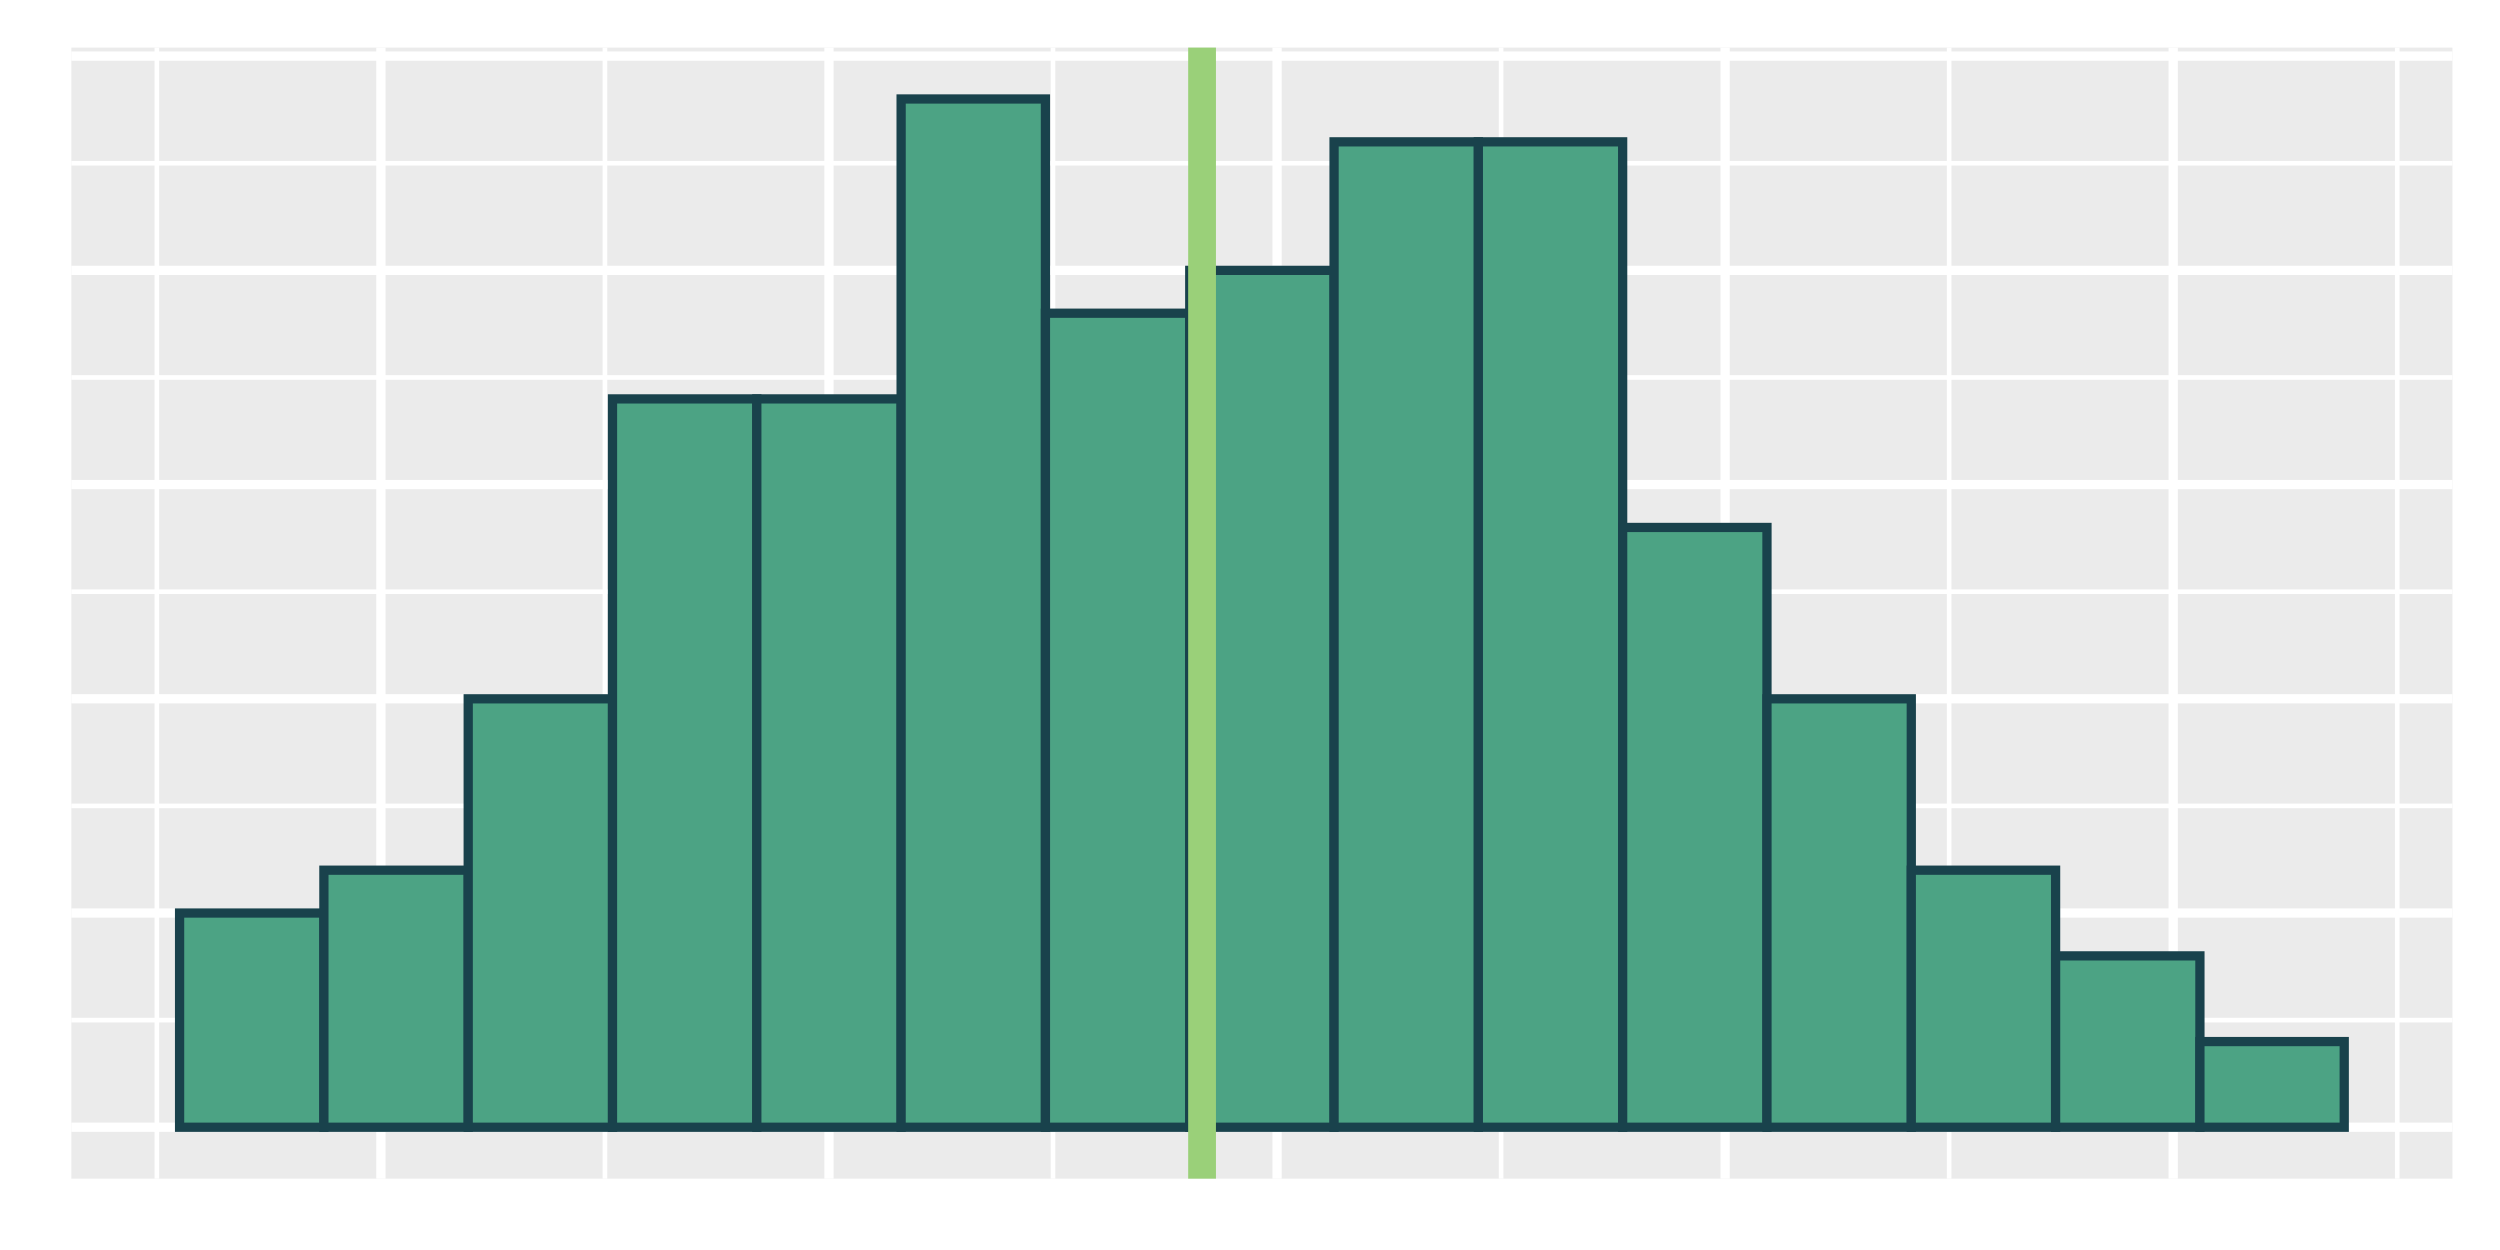
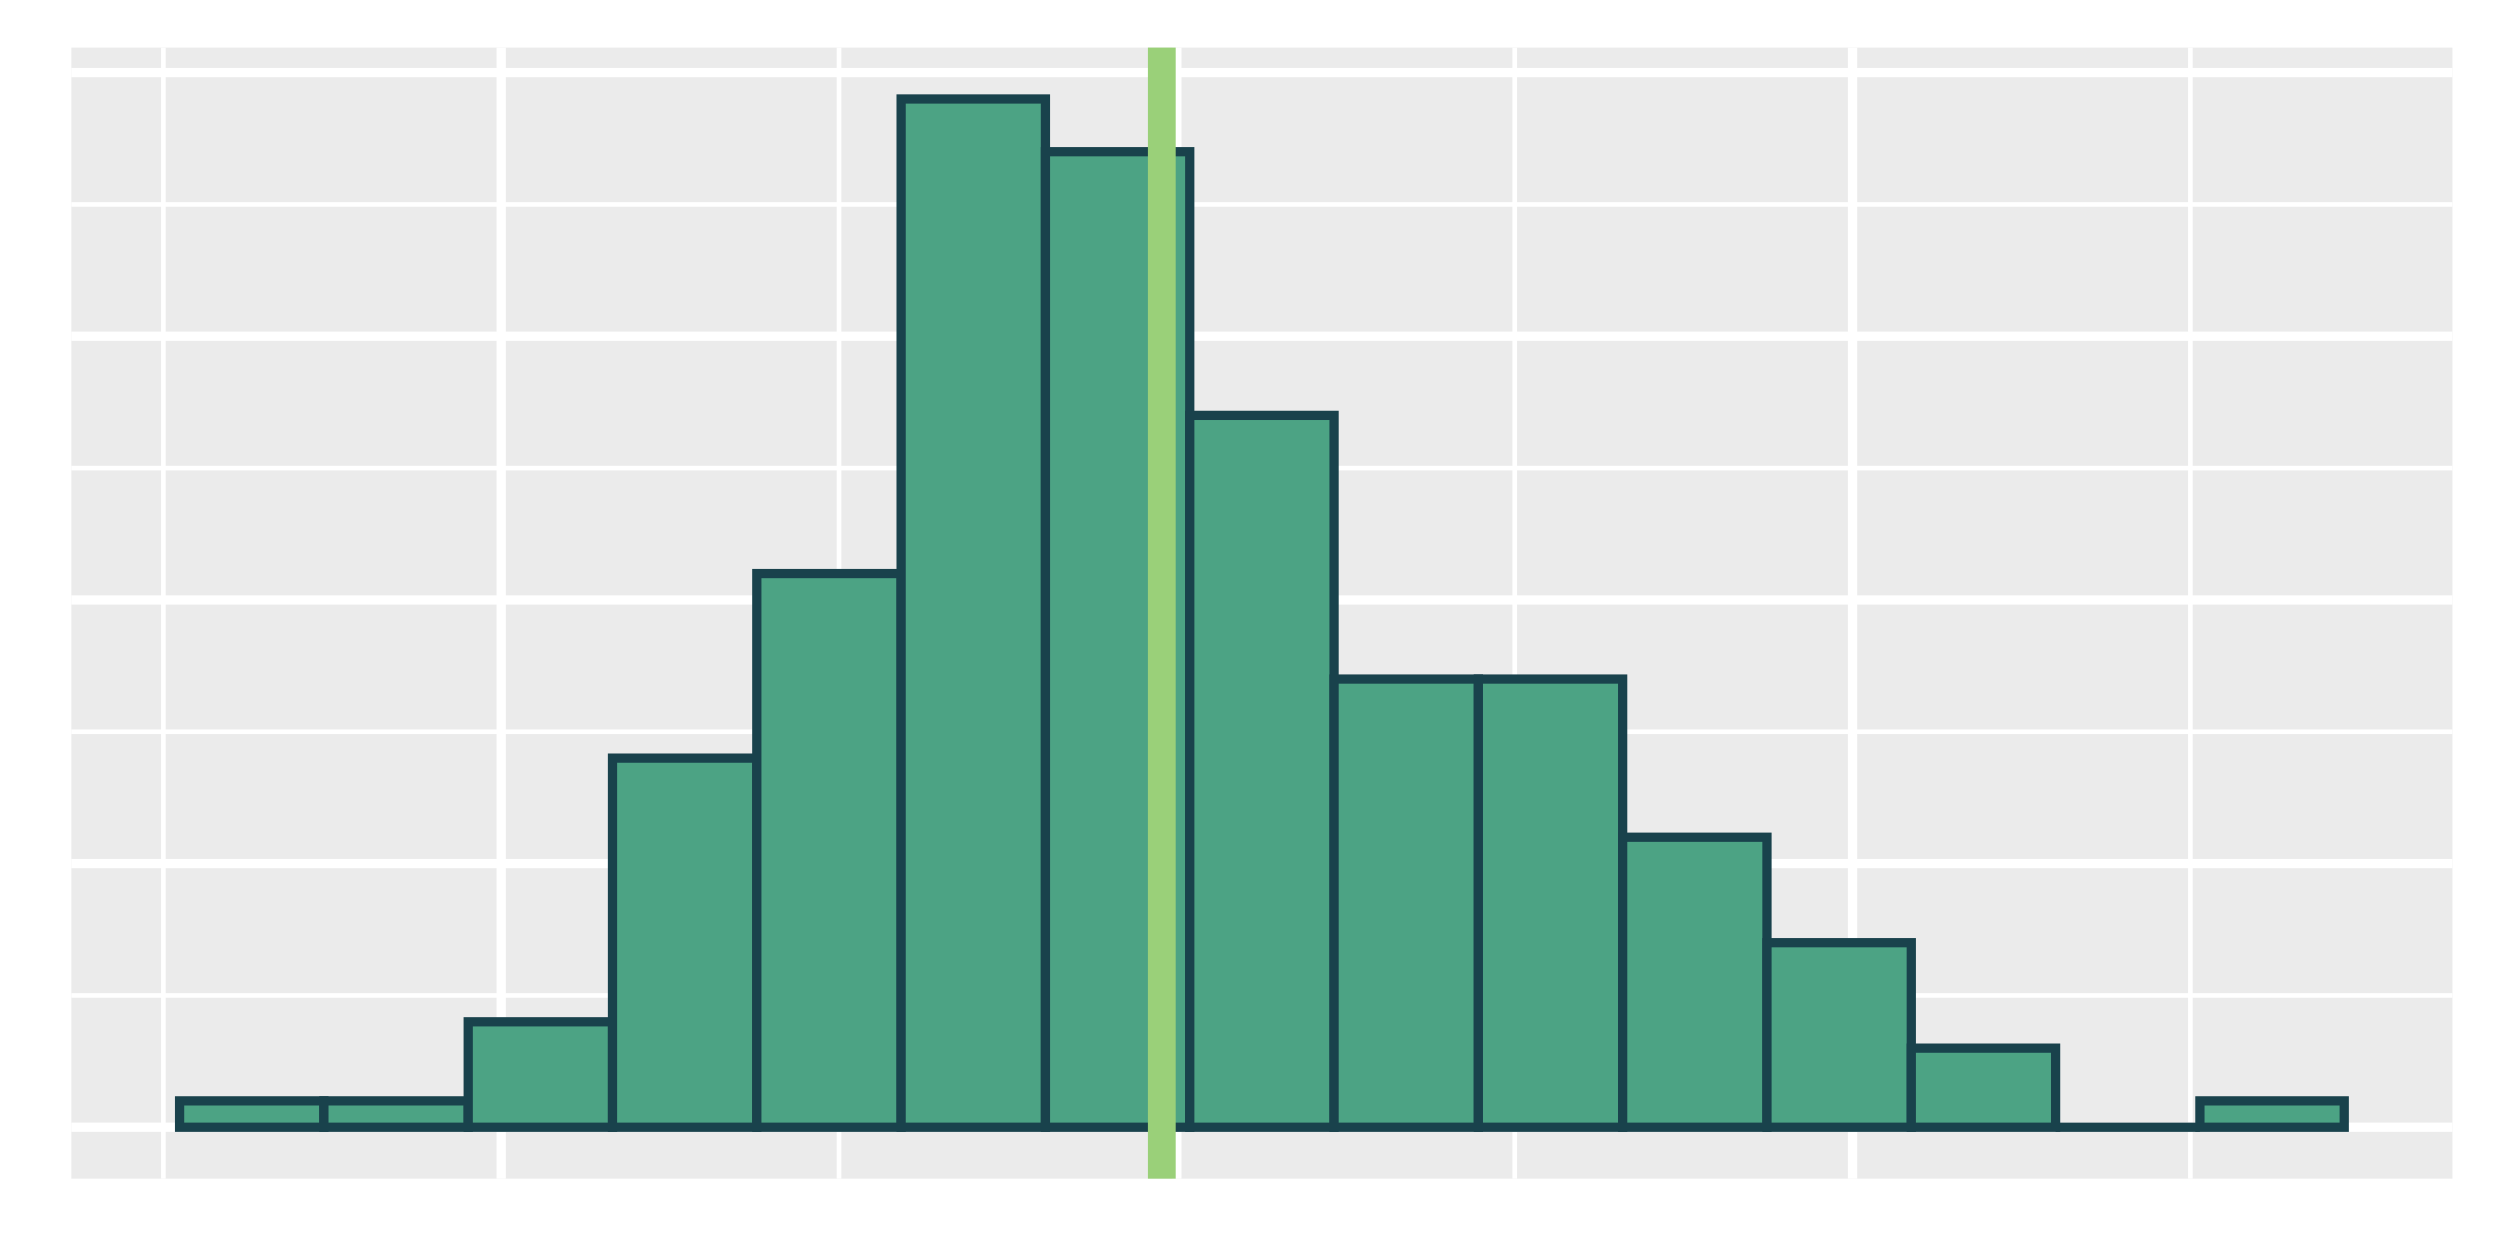
<svg xmlns="http://www.w3.org/2000/svg" width="288pt" height="144pt" viewBox="0 0 288 144" version="1.1">
  <defs>
    <clipPath id="clip1">
      <path d="M 8.219 5.48 L 282.52 5.48 L 282.52 135.781 L 8.219 135.781 Z M 8.219 5.48 " />
    </clipPath>
    <clipPath id="clip2">
-       <path d="M 8.219 117 L 282.52 117 L 282.52 118 L 8.219 118 Z M 8.219 117 " />
+       <path d="M 8.219 114 L 282.52 114 L 282.52 115 L 8.219 115 Z M 8.219 114 " />
    </clipPath>
    <clipPath id="clip3">
-       <path d="M 8.219 92 L 282.52 92 L 282.52 94 L 8.219 94 Z M 8.219 92 " />
+       <path d="M 8.219 84 L 282.52 84 L 282.52 85 L 8.219 85 Z M 8.219 84 " />
    </clipPath>
    <clipPath id="clip4">
-       <path d="M 8.219 67 L 282.52 67 L 282.52 69 L 8.219 69 Z M 8.219 67 " />
+       <path d="M 8.219 53 L 282.52 53 L 282.52 55 L 8.219 55 Z M 8.219 53 " />
    </clipPath>
    <clipPath id="clip5">
-       <path d="M 8.219 43 L 282.52 43 L 282.52 44 L 8.219 44 Z M 8.219 43 " />
+       <path d="M 8.219 23 L 282.52 23 L 282.52 24 L 8.219 24 Z M 8.219 23 " />
    </clipPath>
    <clipPath id="clip6">
-       <path d="M 8.219 18 L 282.52 18 L 282.52 20 L 8.219 20 Z M 8.219 18 " />
+       <path d="M 18 5.48 L 20 5.48 L 20 135.781 L 18 135.781 Z M 18 5.48 " />
    </clipPath>
    <clipPath id="clip7">
-       <path d="M 17 5.48 L 19 5.48 L 19 135.781 L 17 135.781 Z M 17 5.48 " />
+       <path d="M 96 5.48 L 97 5.48 L 97 135.781 L 96 135.781 Z M 96 5.48 " />
    </clipPath>
    <clipPath id="clip8">
-       <path d="M 69 5.48 L 70 5.48 L 70 135.781 L 69 135.781 Z M 69 5.48 " />
+       <path d="M 174 5.48 L 175 5.48 L 175 135.781 L 174 135.781 Z M 174 5.48 " />
    </clipPath>
    <clipPath id="clip9">
-       <path d="M 121 5.48 L 122 5.48 L 122 135.781 L 121 135.781 Z M 121 5.48 " />
+       <path d="M 252 5.48 L 253 5.48 L 253 135.781 L 252 135.781 Z M 252 5.48 " />
    </clipPath>
    <clipPath id="clip10">
-       <path d="M 172 5.48 L 174 5.48 L 174 135.781 L 172 135.781 Z M 172 5.48 " />
+       <path d="M 8.219 129 L 282.52 129 L 282.52 131 L 8.219 131 Z M 8.219 129 " />
    </clipPath>
    <clipPath id="clip11">
-       <path d="M 224 5.48 L 225 5.48 L 225 135.781 L 224 135.781 Z M 224 5.48 " />
+       <path d="M 8.219 98 L 282.52 98 L 282.52 101 L 8.219 101 Z M 8.219 98 " />
    </clipPath>
    <clipPath id="clip12">
-       <path d="M 275 5.48 L 277 5.48 L 277 135.781 L 275 135.781 Z M 275 5.48 " />
+       <path d="M 8.219 68 L 282.52 68 L 282.52 70 L 8.219 70 Z M 8.219 68 " />
    </clipPath>
    <clipPath id="clip13">
-       <path d="M 8.219 129 L 282.52 129 L 282.52 131 L 8.219 131 Z M 8.219 129 " />
+       <path d="M 8.219 38 L 282.52 38 L 282.52 40 L 8.219 40 Z M 8.219 38 " />
    </clipPath>
    <clipPath id="clip14">
-       <path d="M 8.219 104 L 282.52 104 L 282.52 106 L 8.219 106 Z M 8.219 104 " />
+       <path d="M 8.219 7 L 282.52 7 L 282.52 9 L 8.219 9 Z M 8.219 7 " />
    </clipPath>
    <clipPath id="clip15">
-       <path d="M 8.219 79 L 282.52 79 L 282.52 82 L 8.219 82 Z M 8.219 79 " />
+       <path d="M 57 5.48 L 59 5.48 L 59 135.781 L 57 135.781 Z M 57 5.48 " />
    </clipPath>
    <clipPath id="clip16">
-       <path d="M 8.219 55 L 282.52 55 L 282.52 57 L 8.219 57 Z M 8.219 55 " />
+       <path d="M 135 5.48 L 137 5.48 L 137 135.781 L 135 135.781 Z M 135 5.48 " />
    </clipPath>
    <clipPath id="clip17">
-       <path d="M 8.219 30 L 282.52 30 L 282.52 32 L 8.219 32 Z M 8.219 30 " />
+       <path d="M 212 5.48 L 214 5.48 L 214 135.781 L 212 135.781 Z M 212 5.48 " />
    </clipPath>
    <clipPath id="clip18">
-       <path d="M 8.219 5.48 L 282.52 5.48 L 282.52 7 L 8.219 7 Z M 8.219 5.48 " />
-     </clipPath>
-     <clipPath id="clip19">
-       <path d="M 43 5.48 L 45 5.48 L 45 135.781 L 43 135.781 Z M 43 5.48 " />
-     </clipPath>
-     <clipPath id="clip20">
-       <path d="M 94 5.48 L 97 5.48 L 97 135.781 L 94 135.781 Z M 94 5.48 " />
-     </clipPath>
-     <clipPath id="clip21">
-       <path d="M 146 5.48 L 148 5.48 L 148 135.781 L 146 135.781 Z M 146 5.48 " />
-     </clipPath>
-     <clipPath id="clip22">
-       <path d="M 198 5.48 L 200 5.48 L 200 135.781 L 198 135.781 Z M 198 5.48 " />
-     </clipPath>
-     <clipPath id="clip23">
-       <path d="M 249 5.48 L 251 5.48 L 251 135.781 L 249 135.781 Z M 249 5.48 " />
-     </clipPath>
-     <clipPath id="clip24">
-       <path d="M 136 5.48 L 141 5.48 L 141 135.781 L 136 135.781 Z M 136 5.48 " />
+       <path d="M 132 5.48 L 136 5.48 L 136 135.781 L 132 135.781 Z M 132 5.48 " />
    </clipPath>
  </defs>
-   <g id="surface254">
+   <g id="surface244">
    <rect x="0" y="0" width="288" height="144" style="fill:rgb(100%,100%,100%);fill-opacity:1;stroke:none;" />
    <rect x="0" y="0" width="288" height="144" style="fill:rgb(100%,100%,100%);fill-opacity:1;stroke:none;" />
    <path style="fill:none;stroke-width:1.067;stroke-linecap:round;stroke-linejoin:round;stroke:rgb(100%,100%,100%);stroke-opacity:1;stroke-miterlimit:10;" d="M 0 144 L 288 144 L 288 0 L 0 0 Z M 0 144 " />
    <g clip-path="url(#clip1)" clip-rule="nonzero">
      <path style=" stroke:none;fill-rule:nonzero;fill:rgb(92.157%,92.157%,92.157%);fill-opacity:1;" d="M 8.219 135.781 L 282.52 135.781 L 282.52 5.48 L 8.219 5.48 Z M 8.219 135.781 " />
    </g>
    <g clip-path="url(#clip2)" clip-rule="nonzero">
-       <path style="fill:none;stroke-width:0.533;stroke-linecap:butt;stroke-linejoin:round;stroke:rgb(100%,100%,100%);stroke-opacity:1;stroke-miterlimit:10;" d="M 8.219 117.52 L 282.52 117.52 " />
+       <path style="fill:none;stroke-width:0.533;stroke-linecap:butt;stroke-linejoin:round;stroke:rgb(100%,100%,100%);stroke-opacity:1;stroke-miterlimit:10;" d="M 8.219 114.672 L 282.52 114.672 " />
    </g>
    <g clip-path="url(#clip3)" clip-rule="nonzero">
-       <path style="fill:none;stroke-width:0.533;stroke-linecap:butt;stroke-linejoin:round;stroke:rgb(100%,100%,100%);stroke-opacity:1;stroke-miterlimit:10;" d="M 8.219 92.84 L 282.52 92.84 " />
+       <path style="fill:none;stroke-width:0.533;stroke-linecap:butt;stroke-linejoin:round;stroke:rgb(100%,100%,100%);stroke-opacity:1;stroke-miterlimit:10;" d="M 8.219 84.297 L 282.52 84.297 " />
    </g>
    <g clip-path="url(#clip4)" clip-rule="nonzero">
-       <path style="fill:none;stroke-width:0.533;stroke-linecap:butt;stroke-linejoin:round;stroke:rgb(100%,100%,100%);stroke-opacity:1;stroke-miterlimit:10;" d="M 8.219 68.164 L 282.52 68.164 " />
+       <path style="fill:none;stroke-width:0.533;stroke-linecap:butt;stroke-linejoin:round;stroke:rgb(100%,100%,100%);stroke-opacity:1;stroke-miterlimit:10;" d="M 8.219 53.926 L 282.52 53.926 " />
    </g>
    <g clip-path="url(#clip5)" clip-rule="nonzero">
-       <path style="fill:none;stroke-width:0.533;stroke-linecap:butt;stroke-linejoin:round;stroke:rgb(100%,100%,100%);stroke-opacity:1;stroke-miterlimit:10;" d="M 8.219 43.484 L 282.52 43.484 " />
+       <path style="fill:none;stroke-width:0.533;stroke-linecap:butt;stroke-linejoin:round;stroke:rgb(100%,100%,100%);stroke-opacity:1;stroke-miterlimit:10;" d="M 8.219 23.551 L 282.52 23.551 " />
    </g>
    <g clip-path="url(#clip6)" clip-rule="nonzero">
-       <path style="fill:none;stroke-width:0.533;stroke-linecap:butt;stroke-linejoin:round;stroke:rgb(100%,100%,100%);stroke-opacity:1;stroke-miterlimit:10;" d="M 8.219 18.805 L 282.52 18.805 " />
+       <path style="fill:none;stroke-width:0.533;stroke-linecap:butt;stroke-linejoin:round;stroke:rgb(100%,100%,100%);stroke-opacity:1;stroke-miterlimit:10;" d="M 18.82 135.781 L 18.82 5.48 " />
    </g>
    <g clip-path="url(#clip7)" clip-rule="nonzero">
-       <path style="fill:none;stroke-width:0.533;stroke-linecap:butt;stroke-linejoin:round;stroke:rgb(100%,100%,100%);stroke-opacity:1;stroke-miterlimit:10;" d="M 18.07 135.781 L 18.07 5.48 " />
+       <path style="fill:none;stroke-width:0.533;stroke-linecap:butt;stroke-linejoin:round;stroke:rgb(100%,100%,100%);stroke-opacity:1;stroke-miterlimit:10;" d="M 96.656 135.781 L 96.656 5.48 " />
    </g>
    <g clip-path="url(#clip8)" clip-rule="nonzero">
-       <path style="fill:none;stroke-width:0.533;stroke-linecap:butt;stroke-linejoin:round;stroke:rgb(100%,100%,100%);stroke-opacity:1;stroke-miterlimit:10;" d="M 69.688 135.781 L 69.688 5.48 " />
+       <path style="fill:none;stroke-width:0.533;stroke-linecap:butt;stroke-linejoin:round;stroke:rgb(100%,100%,100%);stroke-opacity:1;stroke-miterlimit:10;" d="M 174.496 135.781 L 174.496 5.48 " />
    </g>
    <g clip-path="url(#clip9)" clip-rule="nonzero">
-       <path style="fill:none;stroke-width:0.533;stroke-linecap:butt;stroke-linejoin:round;stroke:rgb(100%,100%,100%);stroke-opacity:1;stroke-miterlimit:10;" d="M 121.305 135.781 L 121.305 5.48 " />
+       <path style="fill:none;stroke-width:0.533;stroke-linecap:butt;stroke-linejoin:round;stroke:rgb(100%,100%,100%);stroke-opacity:1;stroke-miterlimit:10;" d="M 252.332 135.781 L 252.332 5.48 " />
    </g>
    <g clip-path="url(#clip10)" clip-rule="nonzero">
-       <path style="fill:none;stroke-width:0.533;stroke-linecap:butt;stroke-linejoin:round;stroke:rgb(100%,100%,100%);stroke-opacity:1;stroke-miterlimit:10;" d="M 172.926 135.781 L 172.926 5.48 " />
+       <path style="fill:none;stroke-width:1.067;stroke-linecap:butt;stroke-linejoin:round;stroke:rgb(100%,100%,100%);stroke-opacity:1;stroke-miterlimit:10;" d="M 8.219 129.859 L 282.52 129.859 " />
    </g>
    <g clip-path="url(#clip11)" clip-rule="nonzero">
-       <path style="fill:none;stroke-width:0.533;stroke-linecap:butt;stroke-linejoin:round;stroke:rgb(100%,100%,100%);stroke-opacity:1;stroke-miterlimit:10;" d="M 224.543 135.781 L 224.543 5.48 " />
+       <path style="fill:none;stroke-width:1.067;stroke-linecap:butt;stroke-linejoin:round;stroke:rgb(100%,100%,100%);stroke-opacity:1;stroke-miterlimit:10;" d="M 8.219 99.484 L 282.52 99.484 " />
    </g>
    <g clip-path="url(#clip12)" clip-rule="nonzero">
-       <path style="fill:none;stroke-width:0.533;stroke-linecap:butt;stroke-linejoin:round;stroke:rgb(100%,100%,100%);stroke-opacity:1;stroke-miterlimit:10;" d="M 276.164 135.781 L 276.164 5.48 " />
+       <path style="fill:none;stroke-width:1.067;stroke-linecap:butt;stroke-linejoin:round;stroke:rgb(100%,100%,100%);stroke-opacity:1;stroke-miterlimit:10;" d="M 8.219 69.113 L 282.52 69.113 " />
    </g>
    <g clip-path="url(#clip13)" clip-rule="nonzero">
-       <path style="fill:none;stroke-width:1.067;stroke-linecap:butt;stroke-linejoin:round;stroke:rgb(100%,100%,100%);stroke-opacity:1;stroke-miterlimit:10;" d="M 8.219 129.859 L 282.52 129.859 " />
+       <path style="fill:none;stroke-width:1.067;stroke-linecap:butt;stroke-linejoin:round;stroke:rgb(100%,100%,100%);stroke-opacity:1;stroke-miterlimit:10;" d="M 8.219 38.738 L 282.52 38.738 " />
    </g>
    <g clip-path="url(#clip14)" clip-rule="nonzero">
-       <path style="fill:none;stroke-width:1.067;stroke-linecap:butt;stroke-linejoin:round;stroke:rgb(100%,100%,100%);stroke-opacity:1;stroke-miterlimit:10;" d="M 8.219 105.18 L 282.52 105.18 " />
+       <path style="fill:none;stroke-width:1.067;stroke-linecap:butt;stroke-linejoin:round;stroke:rgb(100%,100%,100%);stroke-opacity:1;stroke-miterlimit:10;" d="M 8.219 8.363 L 282.52 8.363 " />
    </g>
    <g clip-path="url(#clip15)" clip-rule="nonzero">
-       <path style="fill:none;stroke-width:1.067;stroke-linecap:butt;stroke-linejoin:round;stroke:rgb(100%,100%,100%);stroke-opacity:1;stroke-miterlimit:10;" d="M 8.219 80.5 L 282.52 80.5 " />
+       <path style="fill:none;stroke-width:1.067;stroke-linecap:butt;stroke-linejoin:round;stroke:rgb(100%,100%,100%);stroke-opacity:1;stroke-miterlimit:10;" d="M 57.738 135.781 L 57.738 5.48 " />
    </g>
    <g clip-path="url(#clip16)" clip-rule="nonzero">
-       <path style="fill:none;stroke-width:1.067;stroke-linecap:butt;stroke-linejoin:round;stroke:rgb(100%,100%,100%);stroke-opacity:1;stroke-miterlimit:10;" d="M 8.219 55.824 L 282.52 55.824 " />
+       <path style="fill:none;stroke-width:1.067;stroke-linecap:butt;stroke-linejoin:round;stroke:rgb(100%,100%,100%);stroke-opacity:1;stroke-miterlimit:10;" d="M 135.574 135.781 L 135.574 5.48 " />
    </g>
    <g clip-path="url(#clip17)" clip-rule="nonzero">
-       <path style="fill:none;stroke-width:1.067;stroke-linecap:butt;stroke-linejoin:round;stroke:rgb(100%,100%,100%);stroke-opacity:1;stroke-miterlimit:10;" d="M 8.219 31.145 L 282.52 31.145 " />
+       <path style="fill:none;stroke-width:1.067;stroke-linecap:butt;stroke-linejoin:round;stroke:rgb(100%,100%,100%);stroke-opacity:1;stroke-miterlimit:10;" d="M 213.414 135.781 L 213.414 5.48 " />
    </g>
+     <path style="fill-rule:nonzero;fill:rgb(29.804%,63.922%,51.765%);fill-opacity:1;stroke-width:1.067;stroke-linecap:butt;stroke-linejoin:miter;stroke:rgb(9.804%,25.882%,29.804%);stroke-opacity:1;stroke-miterlimit:10;" d="M 20.688 129.859 L 37.312 129.859 L 37.312 126.82 L 20.688 126.82 Z M 20.688 129.859 " />
+     <path style="fill-rule:nonzero;fill:rgb(29.804%,63.922%,51.765%);fill-opacity:1;stroke-width:1.067;stroke-linecap:butt;stroke-linejoin:miter;stroke:rgb(9.804%,25.882%,29.804%);stroke-opacity:1;stroke-miterlimit:10;" d="M 37.312 129.859 L 53.938 129.859 L 53.938 126.82 L 37.312 126.82 Z M 37.312 129.859 " />
+     <path style="fill-rule:nonzero;fill:rgb(29.804%,63.922%,51.765%);fill-opacity:1;stroke-width:1.067;stroke-linecap:butt;stroke-linejoin:miter;stroke:rgb(9.804%,25.882%,29.804%);stroke-opacity:1;stroke-miterlimit:10;" d="M 53.938 129.859 L 70.562 129.859 L 70.562 117.711 L 53.938 117.711 Z M 53.938 129.859 " />
+     <path style="fill-rule:nonzero;fill:rgb(29.804%,63.922%,51.765%);fill-opacity:1;stroke-width:1.067;stroke-linecap:butt;stroke-linejoin:miter;stroke:rgb(9.804%,25.882%,29.804%);stroke-opacity:1;stroke-miterlimit:10;" d="M 70.559 129.859 L 87.184 129.859 L 87.184 87.336 L 70.559 87.336 Z M 70.559 129.859 " />
+     <path style="fill-rule:nonzero;fill:rgb(29.804%,63.922%,51.765%);fill-opacity:1;stroke-width:1.067;stroke-linecap:butt;stroke-linejoin:miter;stroke:rgb(9.804%,25.882%,29.804%);stroke-opacity:1;stroke-miterlimit:10;" d="M 87.184 129.859 L 103.809 129.859 L 103.809 66.074 L 87.184 66.074 Z M 87.184 129.859 " />
+     <path style="fill-rule:nonzero;fill:rgb(29.804%,63.922%,51.765%);fill-opacity:1;stroke-width:1.067;stroke-linecap:butt;stroke-linejoin:miter;stroke:rgb(9.804%,25.882%,29.804%);stroke-opacity:1;stroke-miterlimit:10;" d="M 103.809 129.859 L 120.434 129.859 L 120.434 11.402 L 103.809 11.402 Z M 103.809 129.859 " />
+     <path style="fill-rule:nonzero;fill:rgb(29.804%,63.922%,51.765%);fill-opacity:1;stroke-width:1.067;stroke-linecap:butt;stroke-linejoin:miter;stroke:rgb(9.804%,25.882%,29.804%);stroke-opacity:1;stroke-miterlimit:10;" d="M 120.434 129.859 L 137.059 129.859 L 137.059 17.477 L 120.434 17.477 Z M 120.434 129.859 " />
+     <path style="fill-rule:nonzero;fill:rgb(29.804%,63.922%,51.765%);fill-opacity:1;stroke-width:1.067;stroke-linecap:butt;stroke-linejoin:miter;stroke:rgb(9.804%,25.882%,29.804%);stroke-opacity:1;stroke-miterlimit:10;" d="M 137.059 129.859 L 153.684 129.859 L 153.684 47.852 L 137.059 47.852 Z M 137.059 129.859 " />
+     <path style="fill-rule:nonzero;fill:rgb(29.804%,63.922%,51.765%);fill-opacity:1;stroke-width:1.067;stroke-linecap:butt;stroke-linejoin:miter;stroke:rgb(9.804%,25.882%,29.804%);stroke-opacity:1;stroke-miterlimit:10;" d="M 153.684 129.859 L 170.309 129.859 L 170.309 78.227 L 153.684 78.227 Z M 153.684 129.859 " />
+     <path style="fill-rule:nonzero;fill:rgb(29.804%,63.922%,51.765%);fill-opacity:1;stroke-width:1.067;stroke-linecap:butt;stroke-linejoin:miter;stroke:rgb(9.804%,25.882%,29.804%);stroke-opacity:1;stroke-miterlimit:10;" d="M 170.305 129.859 L 186.93 129.859 L 186.93 78.227 L 170.305 78.227 Z M 170.305 129.859 " />
+     <path style="fill-rule:nonzero;fill:rgb(29.804%,63.922%,51.765%);fill-opacity:1;stroke-width:1.067;stroke-linecap:butt;stroke-linejoin:miter;stroke:rgb(9.804%,25.882%,29.804%);stroke-opacity:1;stroke-miterlimit:10;" d="M 186.93 129.859 L 203.555 129.859 L 203.555 96.449 L 186.93 96.449 Z M 186.93 129.859 " />
+     <path style="fill-rule:nonzero;fill:rgb(29.804%,63.922%,51.765%);fill-opacity:1;stroke-width:1.067;stroke-linecap:butt;stroke-linejoin:miter;stroke:rgb(9.804%,25.882%,29.804%);stroke-opacity:1;stroke-miterlimit:10;" d="M 203.555 129.859 L 220.18 129.859 L 220.18 108.598 L 203.555 108.598 Z M 203.555 129.859 " />
+     <path style="fill-rule:nonzero;fill:rgb(29.804%,63.922%,51.765%);fill-opacity:1;stroke-width:1.067;stroke-linecap:butt;stroke-linejoin:miter;stroke:rgb(9.804%,25.882%,29.804%);stroke-opacity:1;stroke-miterlimit:10;" d="M 220.18 129.859 L 236.805 129.859 L 236.805 120.746 L 220.18 120.746 Z M 220.18 129.859 " />
+     <path style="fill:none;stroke-width:1.067;stroke-linecap:butt;stroke-linejoin:miter;stroke:rgb(9.804%,25.882%,29.804%);stroke-opacity:1;stroke-miterlimit:10;" d="M 236.805 129.859 L 253.43 129.859 Z M 236.805 129.859 " />
+     <path style="fill-rule:nonzero;fill:rgb(29.804%,63.922%,51.765%);fill-opacity:1;stroke-width:1.067;stroke-linecap:butt;stroke-linejoin:miter;stroke:rgb(9.804%,25.882%,29.804%);stroke-opacity:1;stroke-miterlimit:10;" d="M 253.43 129.859 L 270.055 129.859 L 270.055 126.82 L 253.43 126.82 Z M 253.43 129.859 " />
    <g clip-path="url(#clip18)" clip-rule="nonzero">
-       <path style="fill:none;stroke-width:1.067;stroke-linecap:butt;stroke-linejoin:round;stroke:rgb(100%,100%,100%);stroke-opacity:1;stroke-miterlimit:10;" d="M 8.219 6.465 L 282.52 6.465 " />
-     </g>
-     <g clip-path="url(#clip19)" clip-rule="nonzero">
-       <path style="fill:none;stroke-width:1.067;stroke-linecap:butt;stroke-linejoin:round;stroke:rgb(100%,100%,100%);stroke-opacity:1;stroke-miterlimit:10;" d="M 43.879 135.781 L 43.879 5.48 " />
-     </g>
-     <g clip-path="url(#clip20)" clip-rule="nonzero">
-       <path style="fill:none;stroke-width:1.067;stroke-linecap:butt;stroke-linejoin:round;stroke:rgb(100%,100%,100%);stroke-opacity:1;stroke-miterlimit:10;" d="M 95.496 135.781 L 95.496 5.48 " />
-     </g>
-     <g clip-path="url(#clip21)" clip-rule="nonzero">
-       <path style="fill:none;stroke-width:1.067;stroke-linecap:butt;stroke-linejoin:round;stroke:rgb(100%,100%,100%);stroke-opacity:1;stroke-miterlimit:10;" d="M 147.117 135.781 L 147.117 5.48 " />
-     </g>
-     <g clip-path="url(#clip22)" clip-rule="nonzero">
-       <path style="fill:none;stroke-width:1.067;stroke-linecap:butt;stroke-linejoin:round;stroke:rgb(100%,100%,100%);stroke-opacity:1;stroke-miterlimit:10;" d="M 198.734 135.781 L 198.734 5.48 " />
-     </g>
-     <g clip-path="url(#clip23)" clip-rule="nonzero">
-       <path style="fill:none;stroke-width:1.067;stroke-linecap:butt;stroke-linejoin:round;stroke:rgb(100%,100%,100%);stroke-opacity:1;stroke-miterlimit:10;" d="M 250.352 135.781 L 250.352 5.48 " />
-     </g>
-     <path style="fill-rule:nonzero;fill:rgb(29.804%,63.922%,51.765%);fill-opacity:1;stroke-width:1.067;stroke-linecap:butt;stroke-linejoin:miter;stroke:rgb(9.804%,25.882%,29.804%);stroke-opacity:1;stroke-miterlimit:10;" d="M 20.688 129.859 L 37.312 129.859 L 37.312 105.18 L 20.688 105.18 Z M 20.688 129.859 " />
-     <path style="fill-rule:nonzero;fill:rgb(29.804%,63.922%,51.765%);fill-opacity:1;stroke-width:1.067;stroke-linecap:butt;stroke-linejoin:miter;stroke:rgb(9.804%,25.882%,29.804%);stroke-opacity:1;stroke-miterlimit:10;" d="M 37.312 129.859 L 53.938 129.859 L 53.938 100.246 L 37.312 100.246 Z M 37.312 129.859 " />
-     <path style="fill-rule:nonzero;fill:rgb(29.804%,63.922%,51.765%);fill-opacity:1;stroke-width:1.067;stroke-linecap:butt;stroke-linejoin:miter;stroke:rgb(9.804%,25.882%,29.804%);stroke-opacity:1;stroke-miterlimit:10;" d="M 53.938 129.859 L 70.562 129.859 L 70.562 80.504 L 53.938 80.504 Z M 53.938 129.859 " />
-     <path style="fill-rule:nonzero;fill:rgb(29.804%,63.922%,51.765%);fill-opacity:1;stroke-width:1.067;stroke-linecap:butt;stroke-linejoin:miter;stroke:rgb(9.804%,25.882%,29.804%);stroke-opacity:1;stroke-miterlimit:10;" d="M 70.559 129.859 L 87.184 129.859 L 87.184 45.953 L 70.559 45.953 Z M 70.559 129.859 " />
-     <path style="fill-rule:nonzero;fill:rgb(29.804%,63.922%,51.765%);fill-opacity:1;stroke-width:1.067;stroke-linecap:butt;stroke-linejoin:miter;stroke:rgb(9.804%,25.882%,29.804%);stroke-opacity:1;stroke-miterlimit:10;" d="M 87.184 129.859 L 103.809 129.859 L 103.809 45.953 L 87.184 45.953 Z M 87.184 129.859 " />
-     <path style="fill-rule:nonzero;fill:rgb(29.804%,63.922%,51.765%);fill-opacity:1;stroke-width:1.067;stroke-linecap:butt;stroke-linejoin:miter;stroke:rgb(9.804%,25.882%,29.804%);stroke-opacity:1;stroke-miterlimit:10;" d="M 103.809 129.859 L 120.434 129.859 L 120.434 11.402 L 103.809 11.402 Z M 103.809 129.859 " />
-     <path style="fill-rule:nonzero;fill:rgb(29.804%,63.922%,51.765%);fill-opacity:1;stroke-width:1.067;stroke-linecap:butt;stroke-linejoin:miter;stroke:rgb(9.804%,25.882%,29.804%);stroke-opacity:1;stroke-miterlimit:10;" d="M 120.434 129.859 L 137.059 129.859 L 137.059 36.082 L 120.434 36.082 Z M 120.434 129.859 " />
-     <path style="fill-rule:nonzero;fill:rgb(29.804%,63.922%,51.765%);fill-opacity:1;stroke-width:1.067;stroke-linecap:butt;stroke-linejoin:miter;stroke:rgb(9.804%,25.882%,29.804%);stroke-opacity:1;stroke-miterlimit:10;" d="M 137.059 129.859 L 153.684 129.859 L 153.684 31.145 L 137.059 31.145 Z M 137.059 129.859 " />
-     <path style="fill-rule:nonzero;fill:rgb(29.804%,63.922%,51.765%);fill-opacity:1;stroke-width:1.067;stroke-linecap:butt;stroke-linejoin:miter;stroke:rgb(9.804%,25.882%,29.804%);stroke-opacity:1;stroke-miterlimit:10;" d="M 153.684 129.859 L 170.309 129.859 L 170.309 16.34 L 153.684 16.34 Z M 153.684 129.859 " />
-     <path style="fill-rule:nonzero;fill:rgb(29.804%,63.922%,51.765%);fill-opacity:1;stroke-width:1.067;stroke-linecap:butt;stroke-linejoin:miter;stroke:rgb(9.804%,25.882%,29.804%);stroke-opacity:1;stroke-miterlimit:10;" d="M 170.305 129.859 L 186.93 129.859 L 186.93 16.34 L 170.305 16.34 Z M 170.305 129.859 " />
-     <path style="fill-rule:nonzero;fill:rgb(29.804%,63.922%,51.765%);fill-opacity:1;stroke-width:1.067;stroke-linecap:butt;stroke-linejoin:miter;stroke:rgb(9.804%,25.882%,29.804%);stroke-opacity:1;stroke-miterlimit:10;" d="M 186.93 129.859 L 203.555 129.859 L 203.555 60.762 L 186.93 60.762 Z M 186.93 129.859 " />
-     <path style="fill-rule:nonzero;fill:rgb(29.804%,63.922%,51.765%);fill-opacity:1;stroke-width:1.067;stroke-linecap:butt;stroke-linejoin:miter;stroke:rgb(9.804%,25.882%,29.804%);stroke-opacity:1;stroke-miterlimit:10;" d="M 203.555 129.859 L 220.18 129.859 L 220.18 80.504 L 203.555 80.504 Z M 203.555 129.859 " />
-     <path style="fill-rule:nonzero;fill:rgb(29.804%,63.922%,51.765%);fill-opacity:1;stroke-width:1.067;stroke-linecap:butt;stroke-linejoin:miter;stroke:rgb(9.804%,25.882%,29.804%);stroke-opacity:1;stroke-miterlimit:10;" d="M 220.18 129.859 L 236.805 129.859 L 236.805 100.246 L 220.18 100.246 Z M 220.18 129.859 " />
-     <path style="fill-rule:nonzero;fill:rgb(29.804%,63.922%,51.765%);fill-opacity:1;stroke-width:1.067;stroke-linecap:butt;stroke-linejoin:miter;stroke:rgb(9.804%,25.882%,29.804%);stroke-opacity:1;stroke-miterlimit:10;" d="M 236.805 129.859 L 253.43 129.859 L 253.43 110.117 L 236.805 110.117 Z M 236.805 129.859 " />
-     <path style="fill-rule:nonzero;fill:rgb(29.804%,63.922%,51.765%);fill-opacity:1;stroke-width:1.067;stroke-linecap:butt;stroke-linejoin:miter;stroke:rgb(9.804%,25.882%,29.804%);stroke-opacity:1;stroke-miterlimit:10;" d="M 253.43 129.859 L 270.055 129.859 L 270.055 119.988 L 253.43 119.988 Z M 253.43 129.859 " />
-     <g clip-path="url(#clip24)" clip-rule="nonzero">
-       <path style="fill:none;stroke-width:3.201;stroke-linecap:butt;stroke-linejoin:round;stroke:rgb(60.392%,81.569%,47.451%);stroke-opacity:1;stroke-miterlimit:10;" d="M 138.477 135.781 L 138.477 5.48 " />
+       <path style="fill:none;stroke-width:3.201;stroke-linecap:butt;stroke-linejoin:round;stroke:rgb(60.392%,81.569%,47.451%);stroke-opacity:1;stroke-miterlimit:10;" d="M 133.84 135.781 L 133.84 5.48 " />
    </g>
  </g>
</svg>
